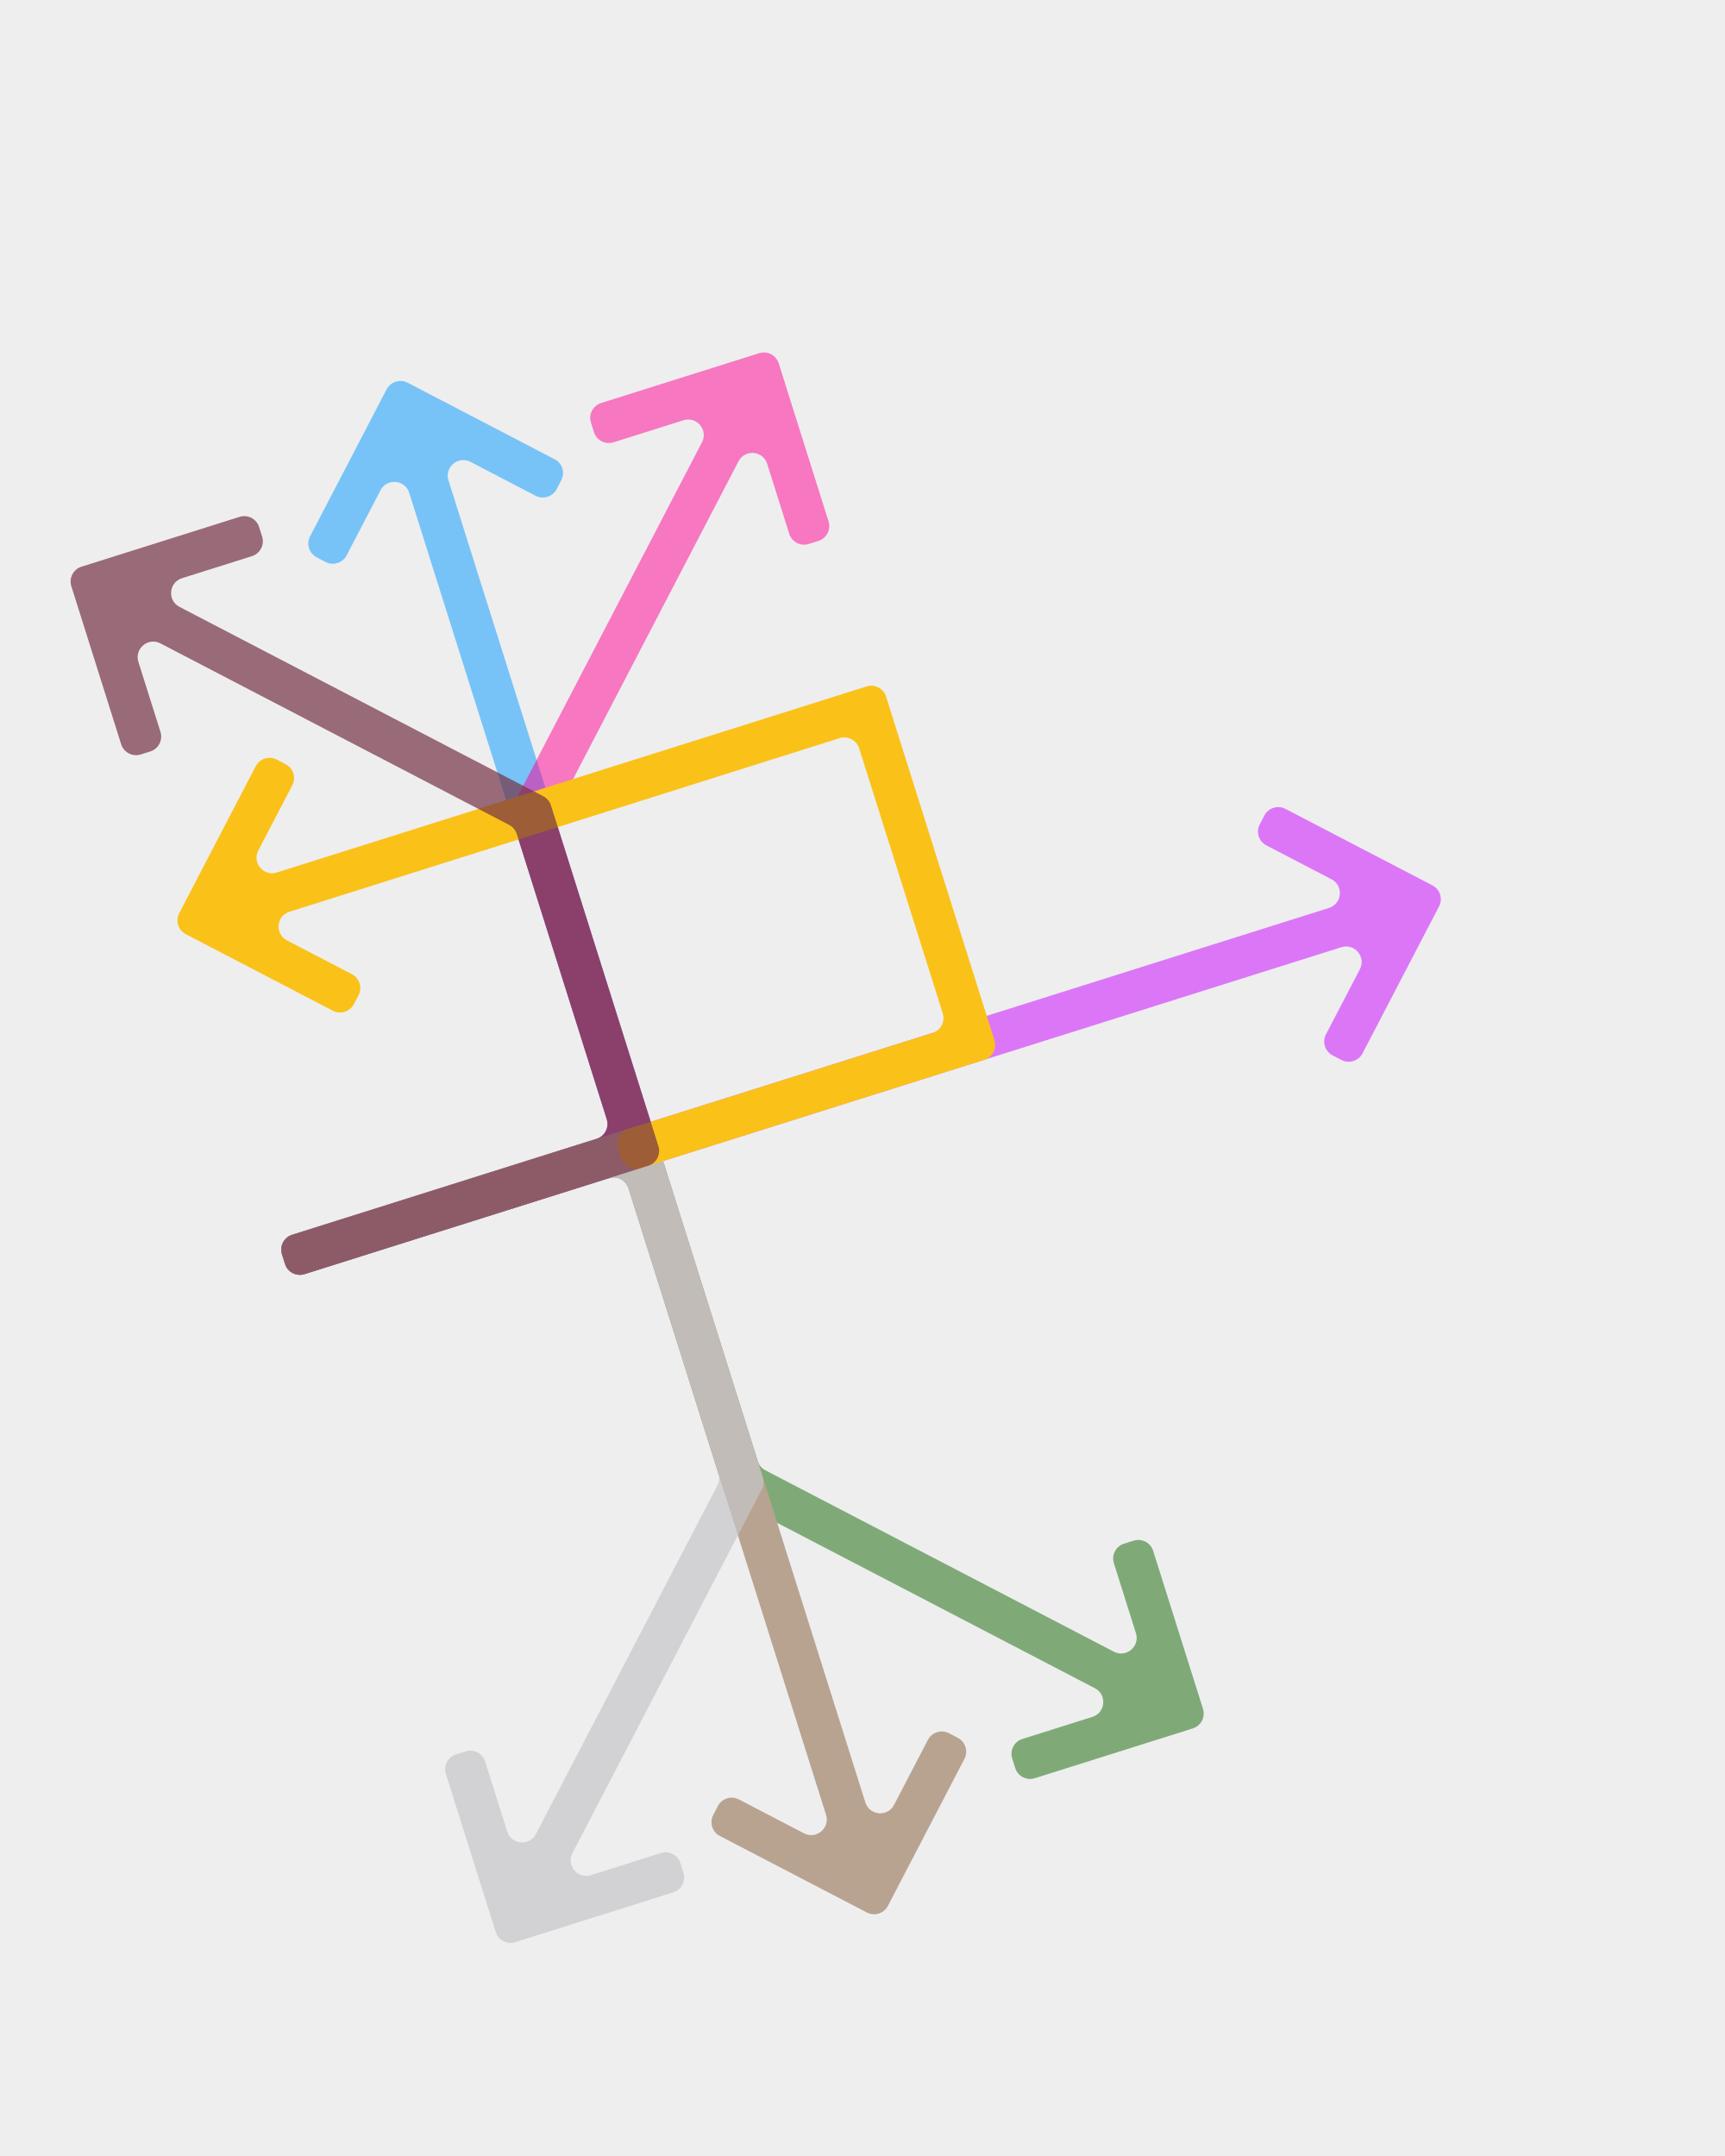
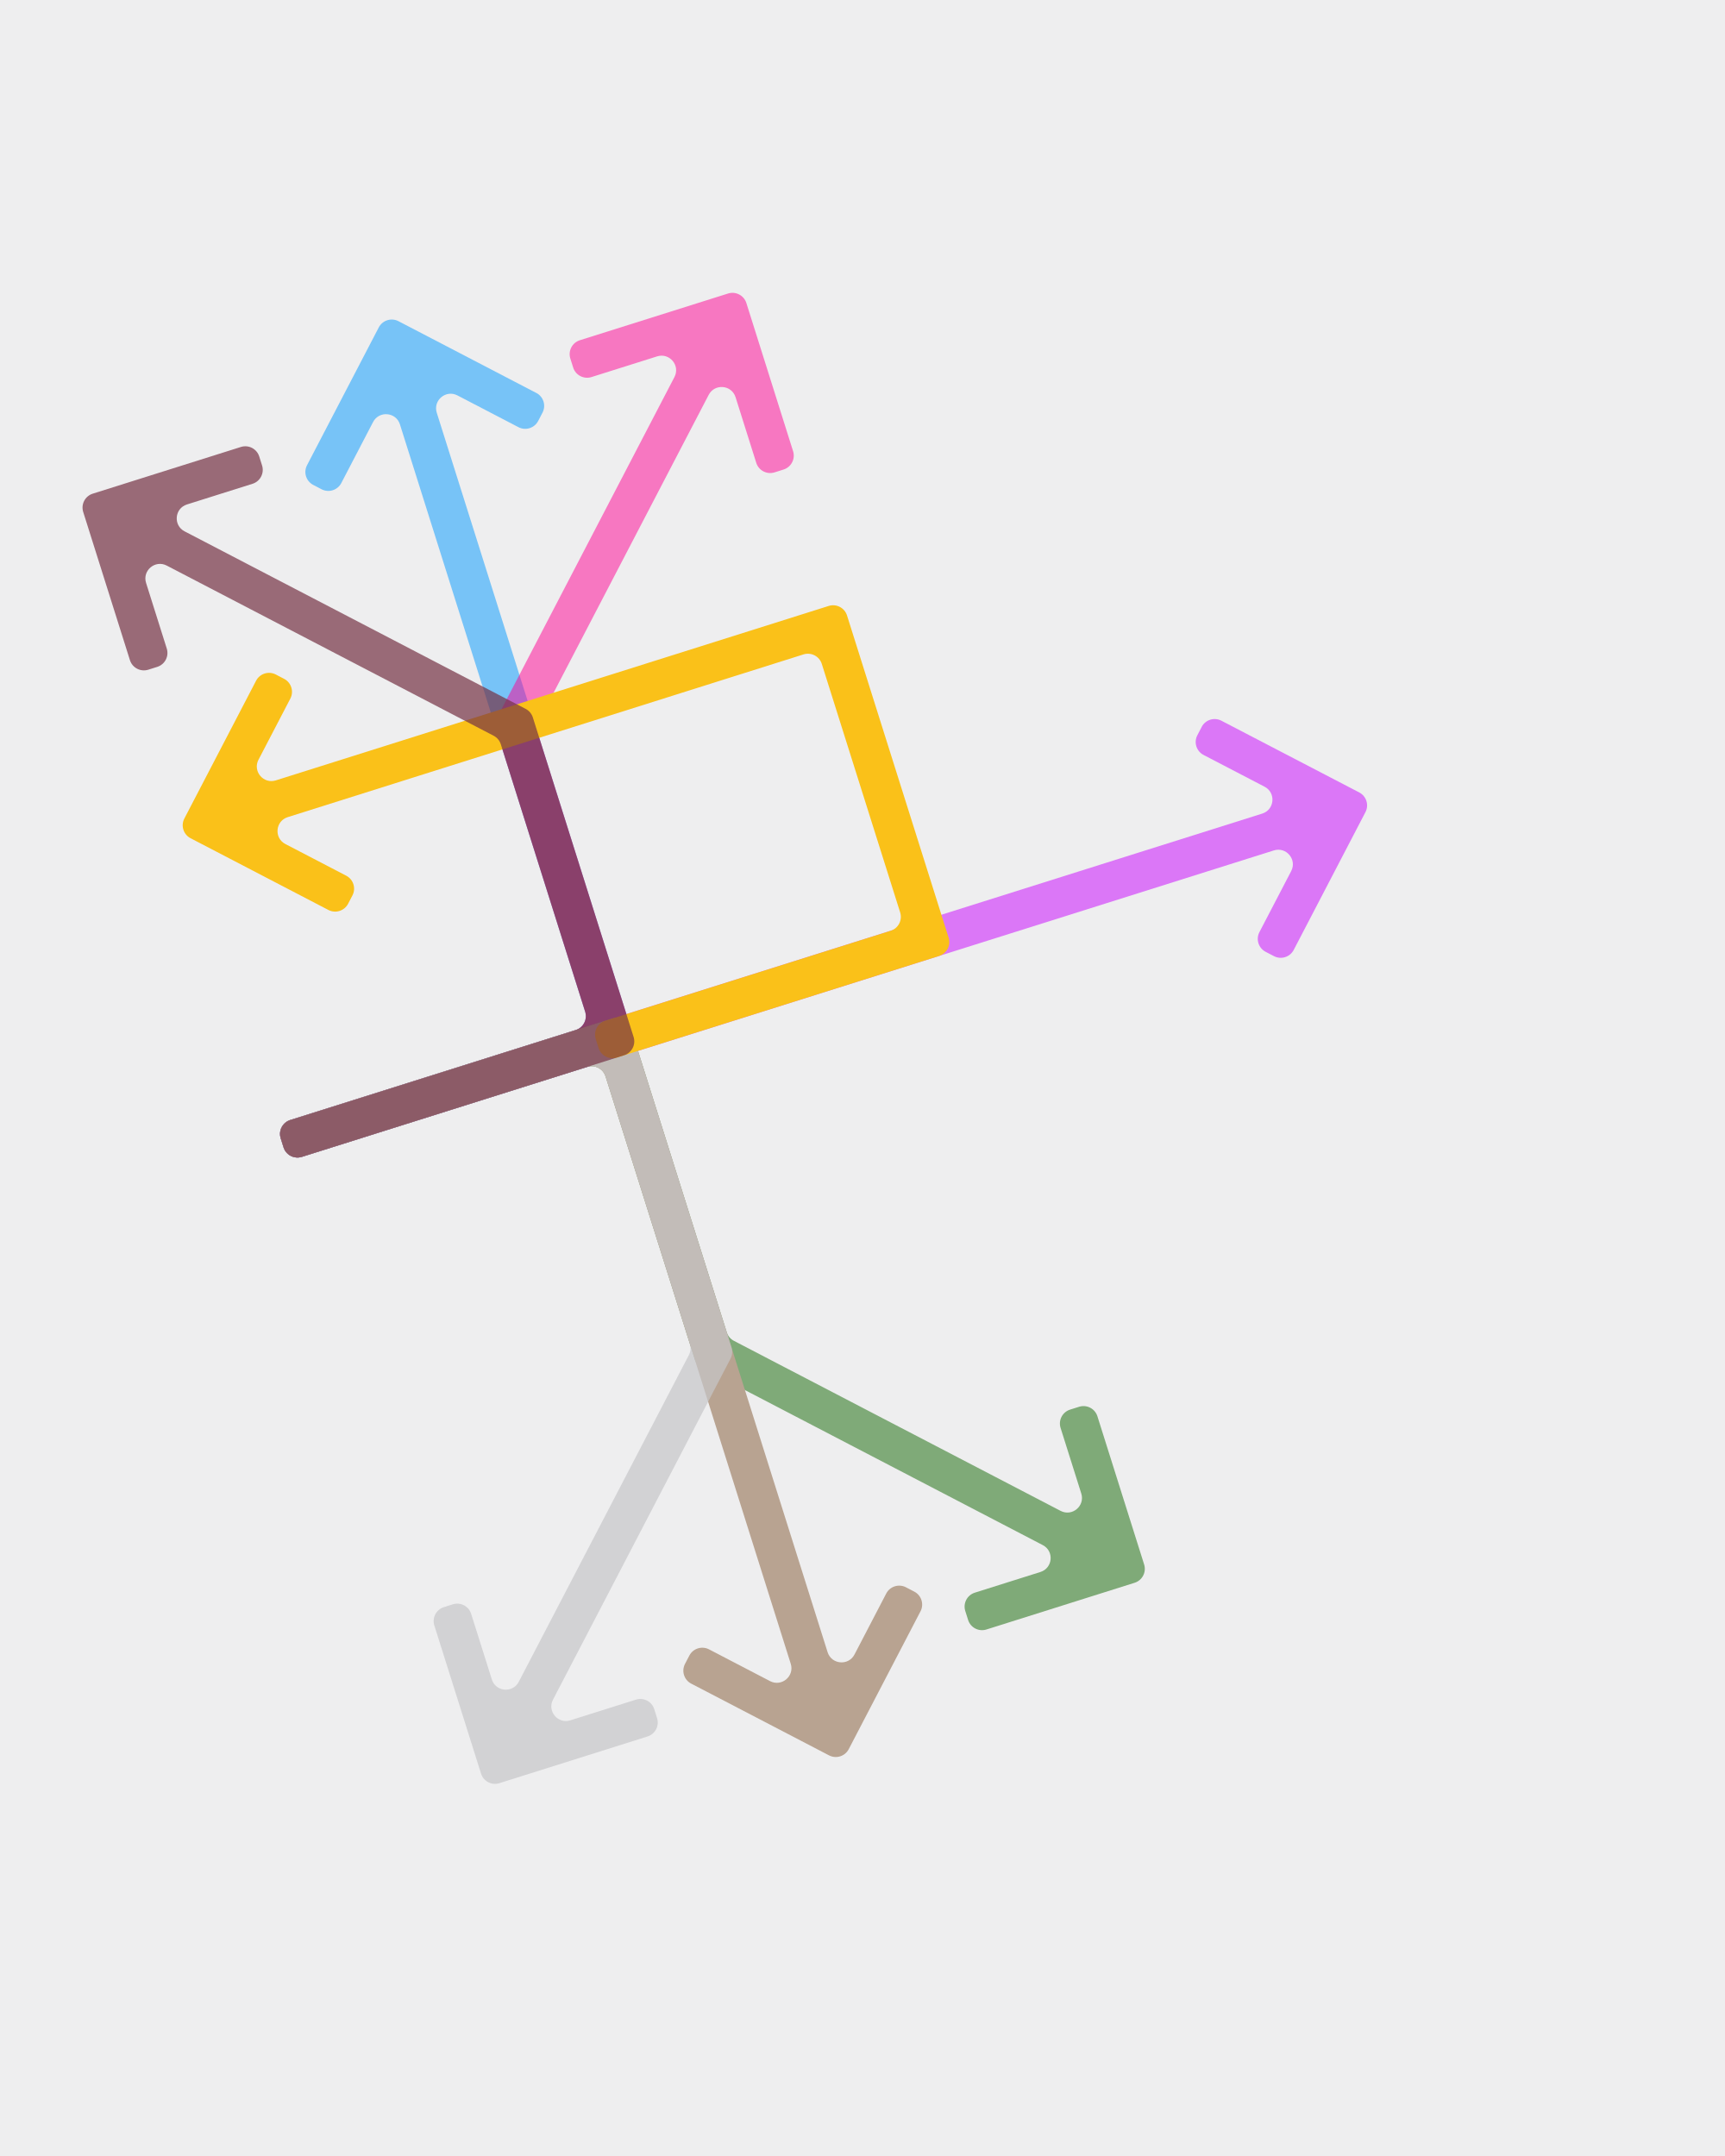
<svg xmlns="http://www.w3.org/2000/svg" viewBox="0 140 402 502.5">
  <rect x="0" y="140" width="402" height="502.5" fill="#EEEEEF" />
-   <g transform="rotate(-17.5 150 407)">
-     <g data-arrow-source="6" transform="translate(62 407) scale(.64) translate(0 -292.46)">
+   <g transform="rotate(-17.5 143 382)">
+     <g data-arrow-source="6" transform="translate(62 382) scale(.6) translate(0 -292.46)">
      <path d="M181.74,44.34L139.07,1.66c-2.21-2.21-5.8-2.21-8.02,0l-42.68,42.68c-2.21,2.21-2.21,5.8,0,8.02l2.59,2.59c2.21,2.21,5.8,2.21,8.02,0l18.9-18.9c3.57-3.57,9.68-1.04,9.68,4.01v239.24c0,3.13-2.54,5.67-5.67,5.67H5.67C2.54,284.96,0,287.5,0,290.63v3.66C0,297.42,2.54,299.96,5.67,299.96h131.22c3.13,0,5.67-2.54,5.67-5.67V40.05c0-5.05,6.11-7.58,9.68-4.01l18.9,18.9c2.21,2.21,5.8,2.21,8.02,0l2.59-2.59c2.21-2.21,2.21-5.8,0-8.02Z" transform="" fill="#0099FF" fill-opacity="0.5" />
    </g>
-     <g data-arrow-source="1" transform="translate(62 407) scale(.64) translate(0 -262.56)">
+     <g data-arrow-source="1" transform="translate(62 382) scale(.6) translate(0 -262.56)">
      <path d="M198.37,5.67v3.66c0,3.13,2.54,5.67,5.67,5.67h26.73c5.05,0,7.58,6.11,4.01,9.68l-105.55,105.55c-1.06,1.06-1.66,2.51-1.66,4.01v115.15c0,3.13-2.54,5.67-5.67,5.67H5.67c-3.13,0-5.67,2.54-5.67,5.67v3.66c0,3.13,2.54,5.67,5.67,5.67h131.22c3.13,0,5.67-2.54,5.67-5.67v-123.94c0-1.5.6-2.95,1.66-4.01l101.16-101.16c3.57-3.57,9.68-1.04,9.68,4.01v26.73c0,3.13,2.54,5.67,5.67,5.67h3.66c3.13,0,5.67-2.54,5.67-5.67V5.67c0-3.13-2.54-5.67-5.67-5.67h-60.35c-3.13,0-5.67,2.54-5.67,5.67Z" transform="" fill="#FF0095" fill-opacity="0.5" />
    </g>
-     <g data-arrow-source="7" transform="translate(62 407) scale(.64) translate(0 -48.345)">
+     <g data-arrow-source="7" transform="translate(62 382) scale(.6) translate(0 -48.345)">
      <path d="M389.22,1.66l-2.59,2.59c-2.21,2.21-2.21,5.8,0,8.02l18.9,18.9c3.57,3.57,1.04,9.68-4.01,9.68H5.67c-3.13,0-5.67,2.54-5.67,5.67v3.66c0,3.13,2.54,5.67,5.67,5.67h395.85c5.05,0,7.58,6.11,4.01,9.68l-18.9,18.9c-2.21,2.21-2.21,5.8,0,8.02l2.59,2.59c2.21,2.21,5.8,2.21,8.02,0l42.68-42.68c2.21-2.21,2.21-5.8,0-8.02L397.23,1.66c-2.21-2.21-5.8-2.21-8.02,0Z" transform="" fill="#C800FF" fill-opacity="0.5" />
    </g>
-     <g data-arrow-source="2" transform="translate(62 407) scale(.64) translate(0 -7.5)">
+     <g data-arrow-source="2" transform="translate(62 382) scale(.6) translate(0 -7.5)">
      <path d="M198.37,264.39v-3.66c0-3.13,2.54-5.67,5.67-5.67h26.73c5.05,0,7.58-6.11,4.01-9.68l-105.55-105.55c-1.06-1.06-1.66-2.51-1.66-4.01V20.67c0-3.13-2.54-5.67-5.67-5.67H5.67c-3.13,0-5.67-2.54-5.67-5.67v-3.66C0,2.54,2.54,0,5.67,0h131.22c3.13,0,5.67,2.54,5.67,5.67v123.94c0,1.5.6,2.95,1.66,4.01l101.16,101.16c3.57,3.57,9.68,1.04,9.68-4.01v-26.73c0-3.13,2.54-5.67,5.67-5.67h3.66c3.13,0,5.67,2.54,5.67,5.67v60.35c0,3.13-2.54,5.67-5.67,5.67h-60.35c-3.13,0-5.67-2.54-5.67-5.67Z" transform="" fill="#508D47" fill-opacity="0.7" />
    </g>
-     <g data-arrow-source="5" transform="translate(62 407) scale(.64) translate(0 -7.5)">
+     <g data-arrow-source="5" transform="translate(62 382) scale(.6) translate(0 -7.5)">
      <path d="M181.74,255.63l-42.68,42.68c-2.21,2.21-5.8,2.21-8.02,0l-42.68-42.68c-2.21-2.21-2.21-5.8,0-8.02l2.59-2.59c2.21-2.21,5.8-2.21,8.02,0l18.9,18.9c3.57,3.57,9.68,1.04,9.68-4.01V20.67c0-3.13-2.54-5.67-5.67-5.67H5.67c-3.13,0-5.67-2.54-5.67-5.67v-3.66C0,2.54,2.54,0,5.67,0h131.22c3.13,0,5.67,2.54,5.67,5.67v254.24c0,5.05,6.11,7.58,9.68,4.01l18.9-18.9c2.21-2.21,5.8-2.21,8.02,0l2.59,2.59c2.21,2.21,2.21,5.8,0,8.02Z" transform="" fill="#B8A391" fill-opacity="1" />
    </g>
-     <g data-arrow-source="3" transform="translate(62 407) scale(.64) translate(0 -7.5)">
+     <g data-arrow-source="3" transform="translate(62 382) scale(.6) translate(0 -7.5)">
      <path d="M0,66.02V5.67C0,2.54,2.54,0,5.67,0h60.35c3.13,0,5.67,2.54,5.67,5.67v3.66c0,3.13-2.54,5.67-5.67,5.67h-26.72c-5.05,0-7.58,6.11-4.01,9.68l105.61,105.61c1.06,1.06,1.66,2.51,1.66,4.01v130.15c0,3.13-2.54,5.67-5.67,5.67H5.67c-3.13,0-5.67-2.54-5.67-5.67v-3.66c0-3.13,2.54-5.67,5.67-5.67h116.22c3.13,0,5.67-2.54,5.67-5.67v-108.94c0-1.5-.6-2.95-1.66-4.01L24.68,35.28c-3.57-3.57-9.68-1.04-9.68,4.01v26.74c0,3.13-2.54,5.67-5.67,5.67h-3.66C2.54,71.69,0,69.15,0,66.02Z" transform="translate(0 270.11) scale(1 -1)" fill="#C6C7C9" fill-opacity="0.7" />
    </g>
-     <g data-arrow-source="8" transform="translate(62 407) scale(.64) translate(0 -175.9)">
+     <g data-arrow-source="8" transform="translate(62 382) scale(.6) translate(0 -175.9)">
      <path d="M35.99,31.22l18.95-18.95c2.21-2.21,2.21-5.8,0-8.02l-2.59-2.59c-2.21-2.21-5.8-2.21-8.02,0L1.66,44.34c-2.21,2.21-2.21,5.8,0,8.02l42.68,42.68c2.21,2.21,5.8,2.21,8.02,0l2.59-2.59c2.21-2.21,2.21-5.8,0-8.02l-18.85-18.85c-3.57-3.57-1.04-9.68,4.01-9.68l210.07-.05c3.13,0,5.67,2.54,5.67,5.67v101.22c0,3.13-2.54,5.67-5.67,5.67h-116.22c-3.13,0-5.67,2.54-5.67,5.67v3.66c0,3.13,2.54,5.67,5.67,5.67h131.22c3.13,0,5.67-2.54,5.67-5.67V46.51c0-3.13-2.54-5.67-5.67-5.67l-225.18.05c-5.05,0-7.58-6.11-4.01-9.68Z" transform="" fill="#FAC119" fill-opacity="1" />
    </g>
-     <g data-arrow-source="4" transform="translate(62 407) scale(.64) translate(0 -262.61)">
+     <g data-arrow-source="4" transform="translate(62 382) scale(.6) translate(0 -262.61)">
      <path d="M0,66.02V5.67C0,2.54,2.54,0,5.67,0h60.35c3.13,0,5.67,2.54,5.67,5.67v3.66c0,3.13-2.54,5.67-5.67,5.67h-26.72c-5.05,0-7.58,6.11-4.01,9.68l105.61,105.61c1.06,1.06,1.66,2.51,1.66,4.01v130.15c0,3.13-2.54,5.67-5.67,5.67H5.67c-3.13,0-5.67-2.54-5.67-5.67v-3.66c0-3.13,2.54-5.67,5.67-5.67h116.22c3.13,0,5.67-2.54,5.67-5.67v-108.94c0-1.5-.6-2.95-1.66-4.01L24.68,35.28c-3.57-3.57-9.68-1.04-9.68,4.01v26.74c0,3.13-2.54,5.67-5.67,5.67h-3.66C2.54,71.69,0,69.15,0,66.02Z" transform="" fill="#753245" fill-opacity="0.7" />
    </g>
  </g>
</svg>
